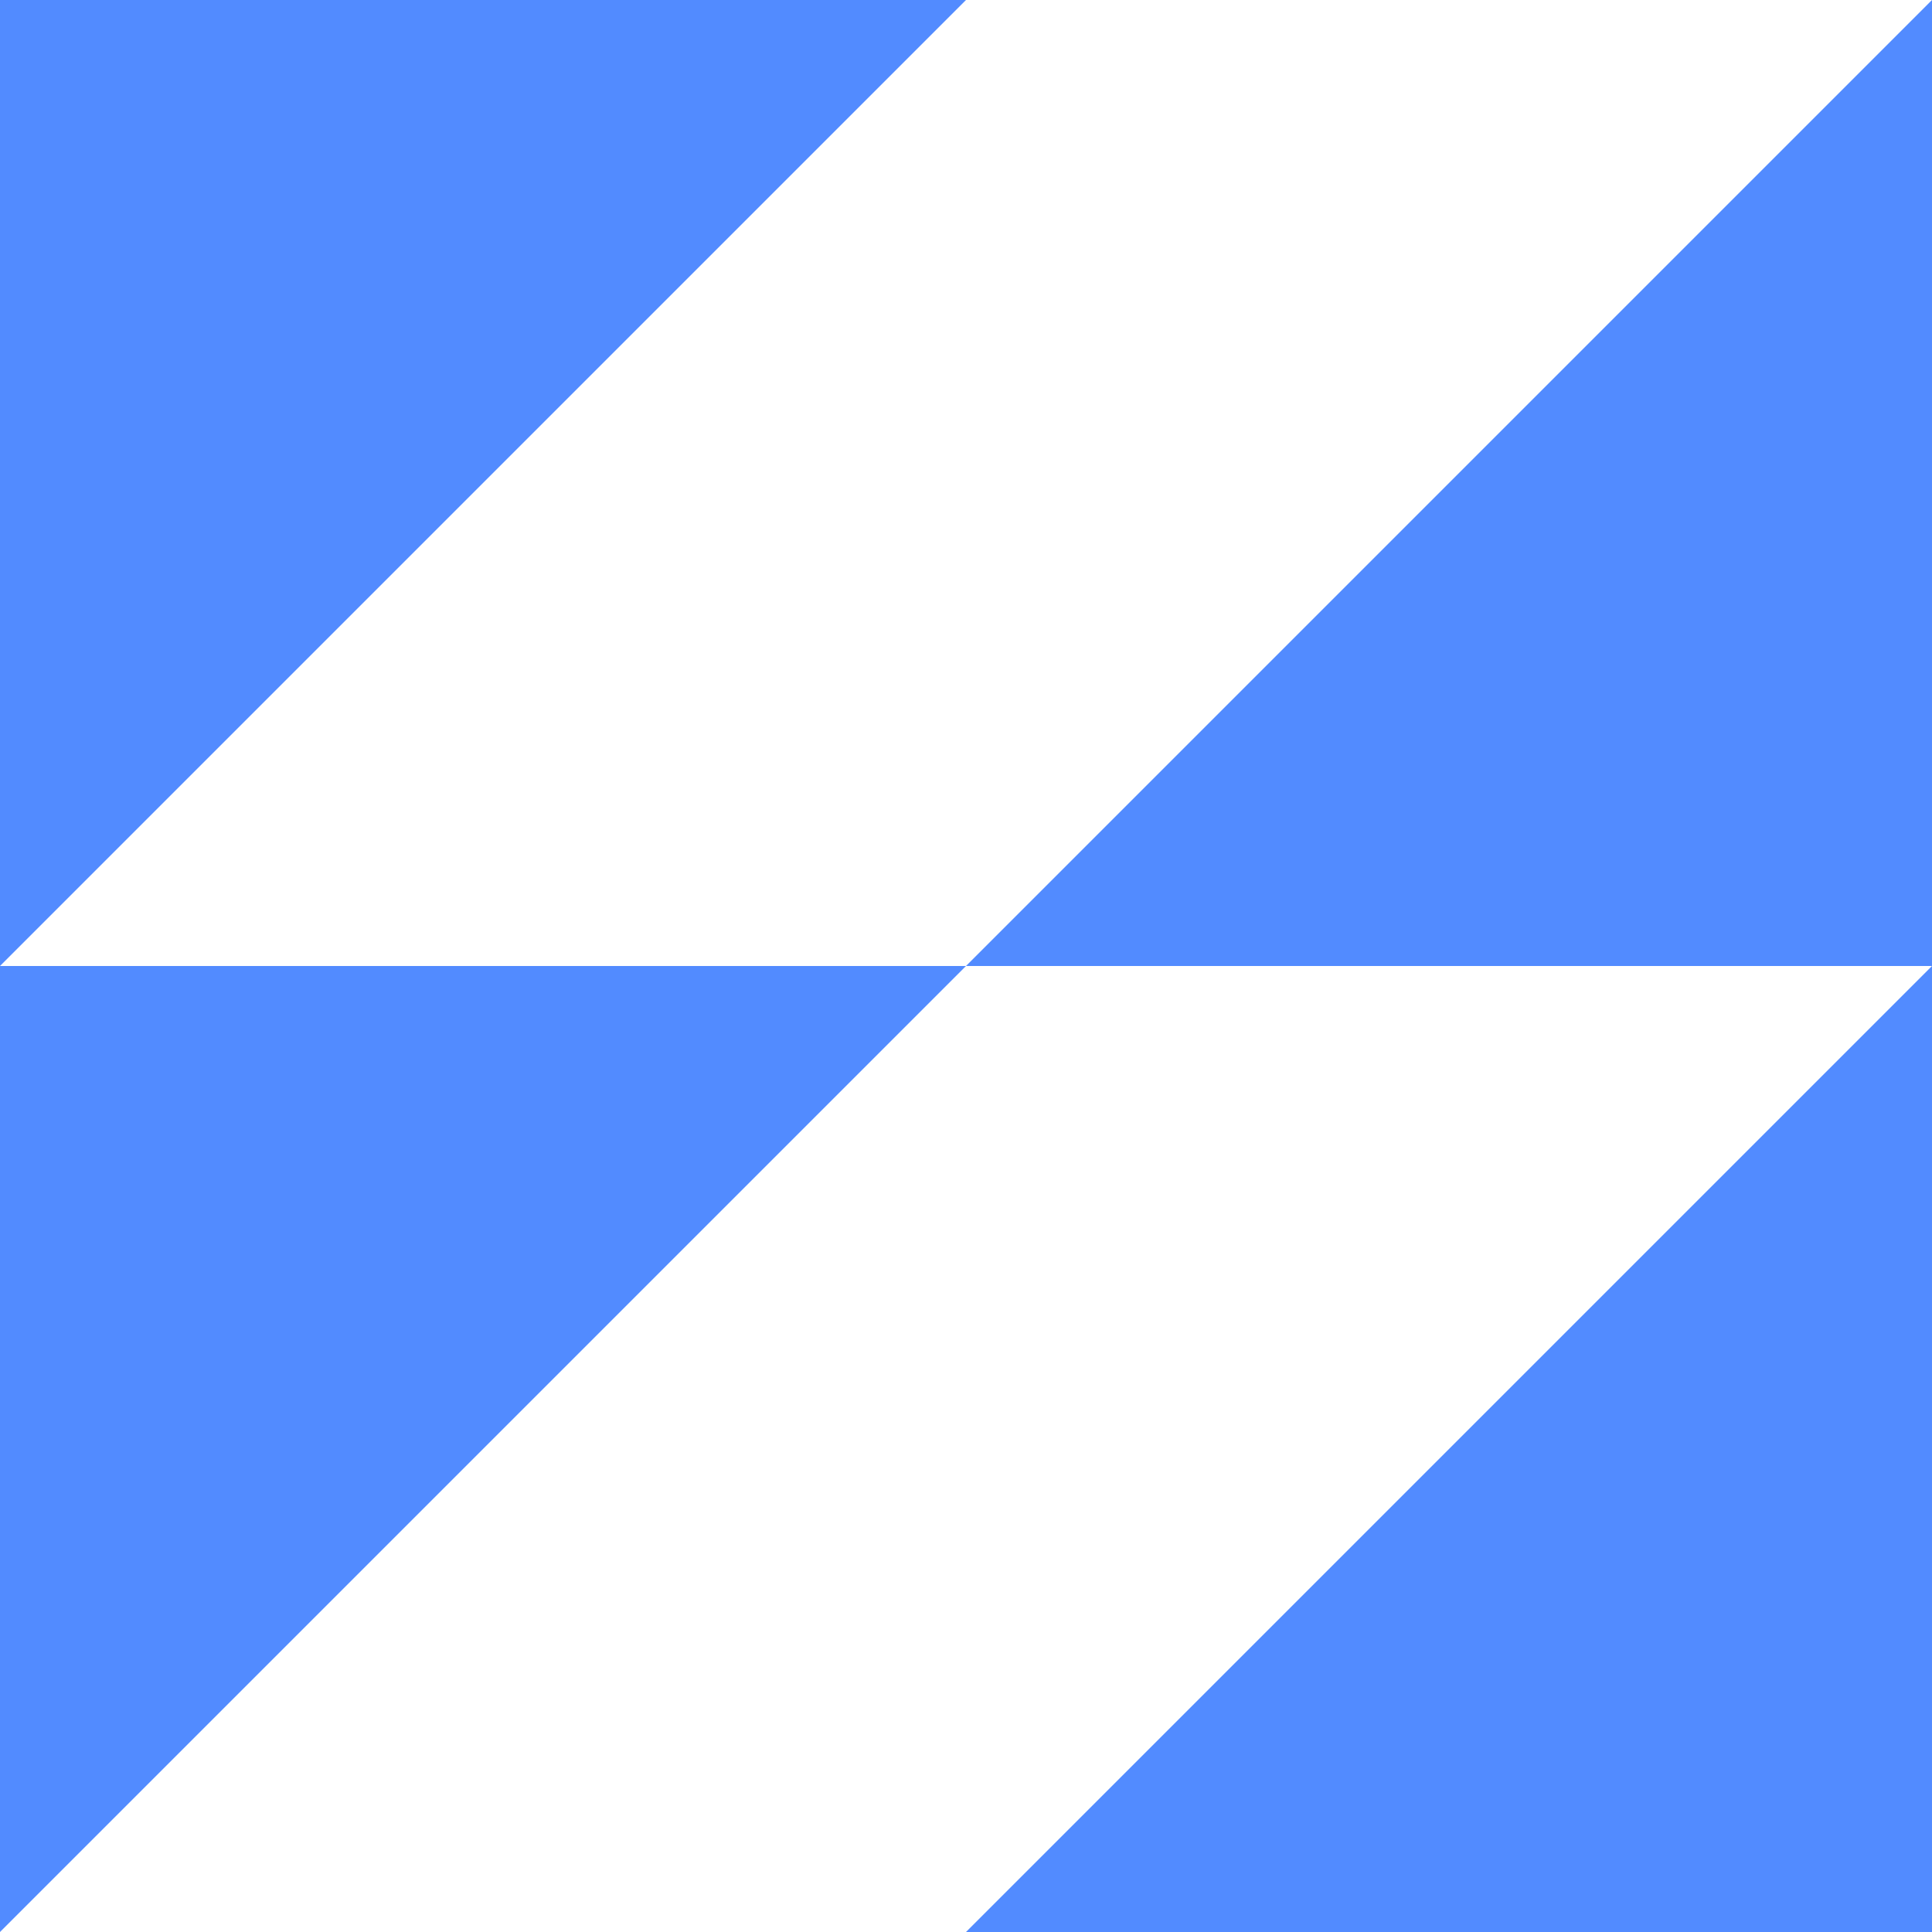
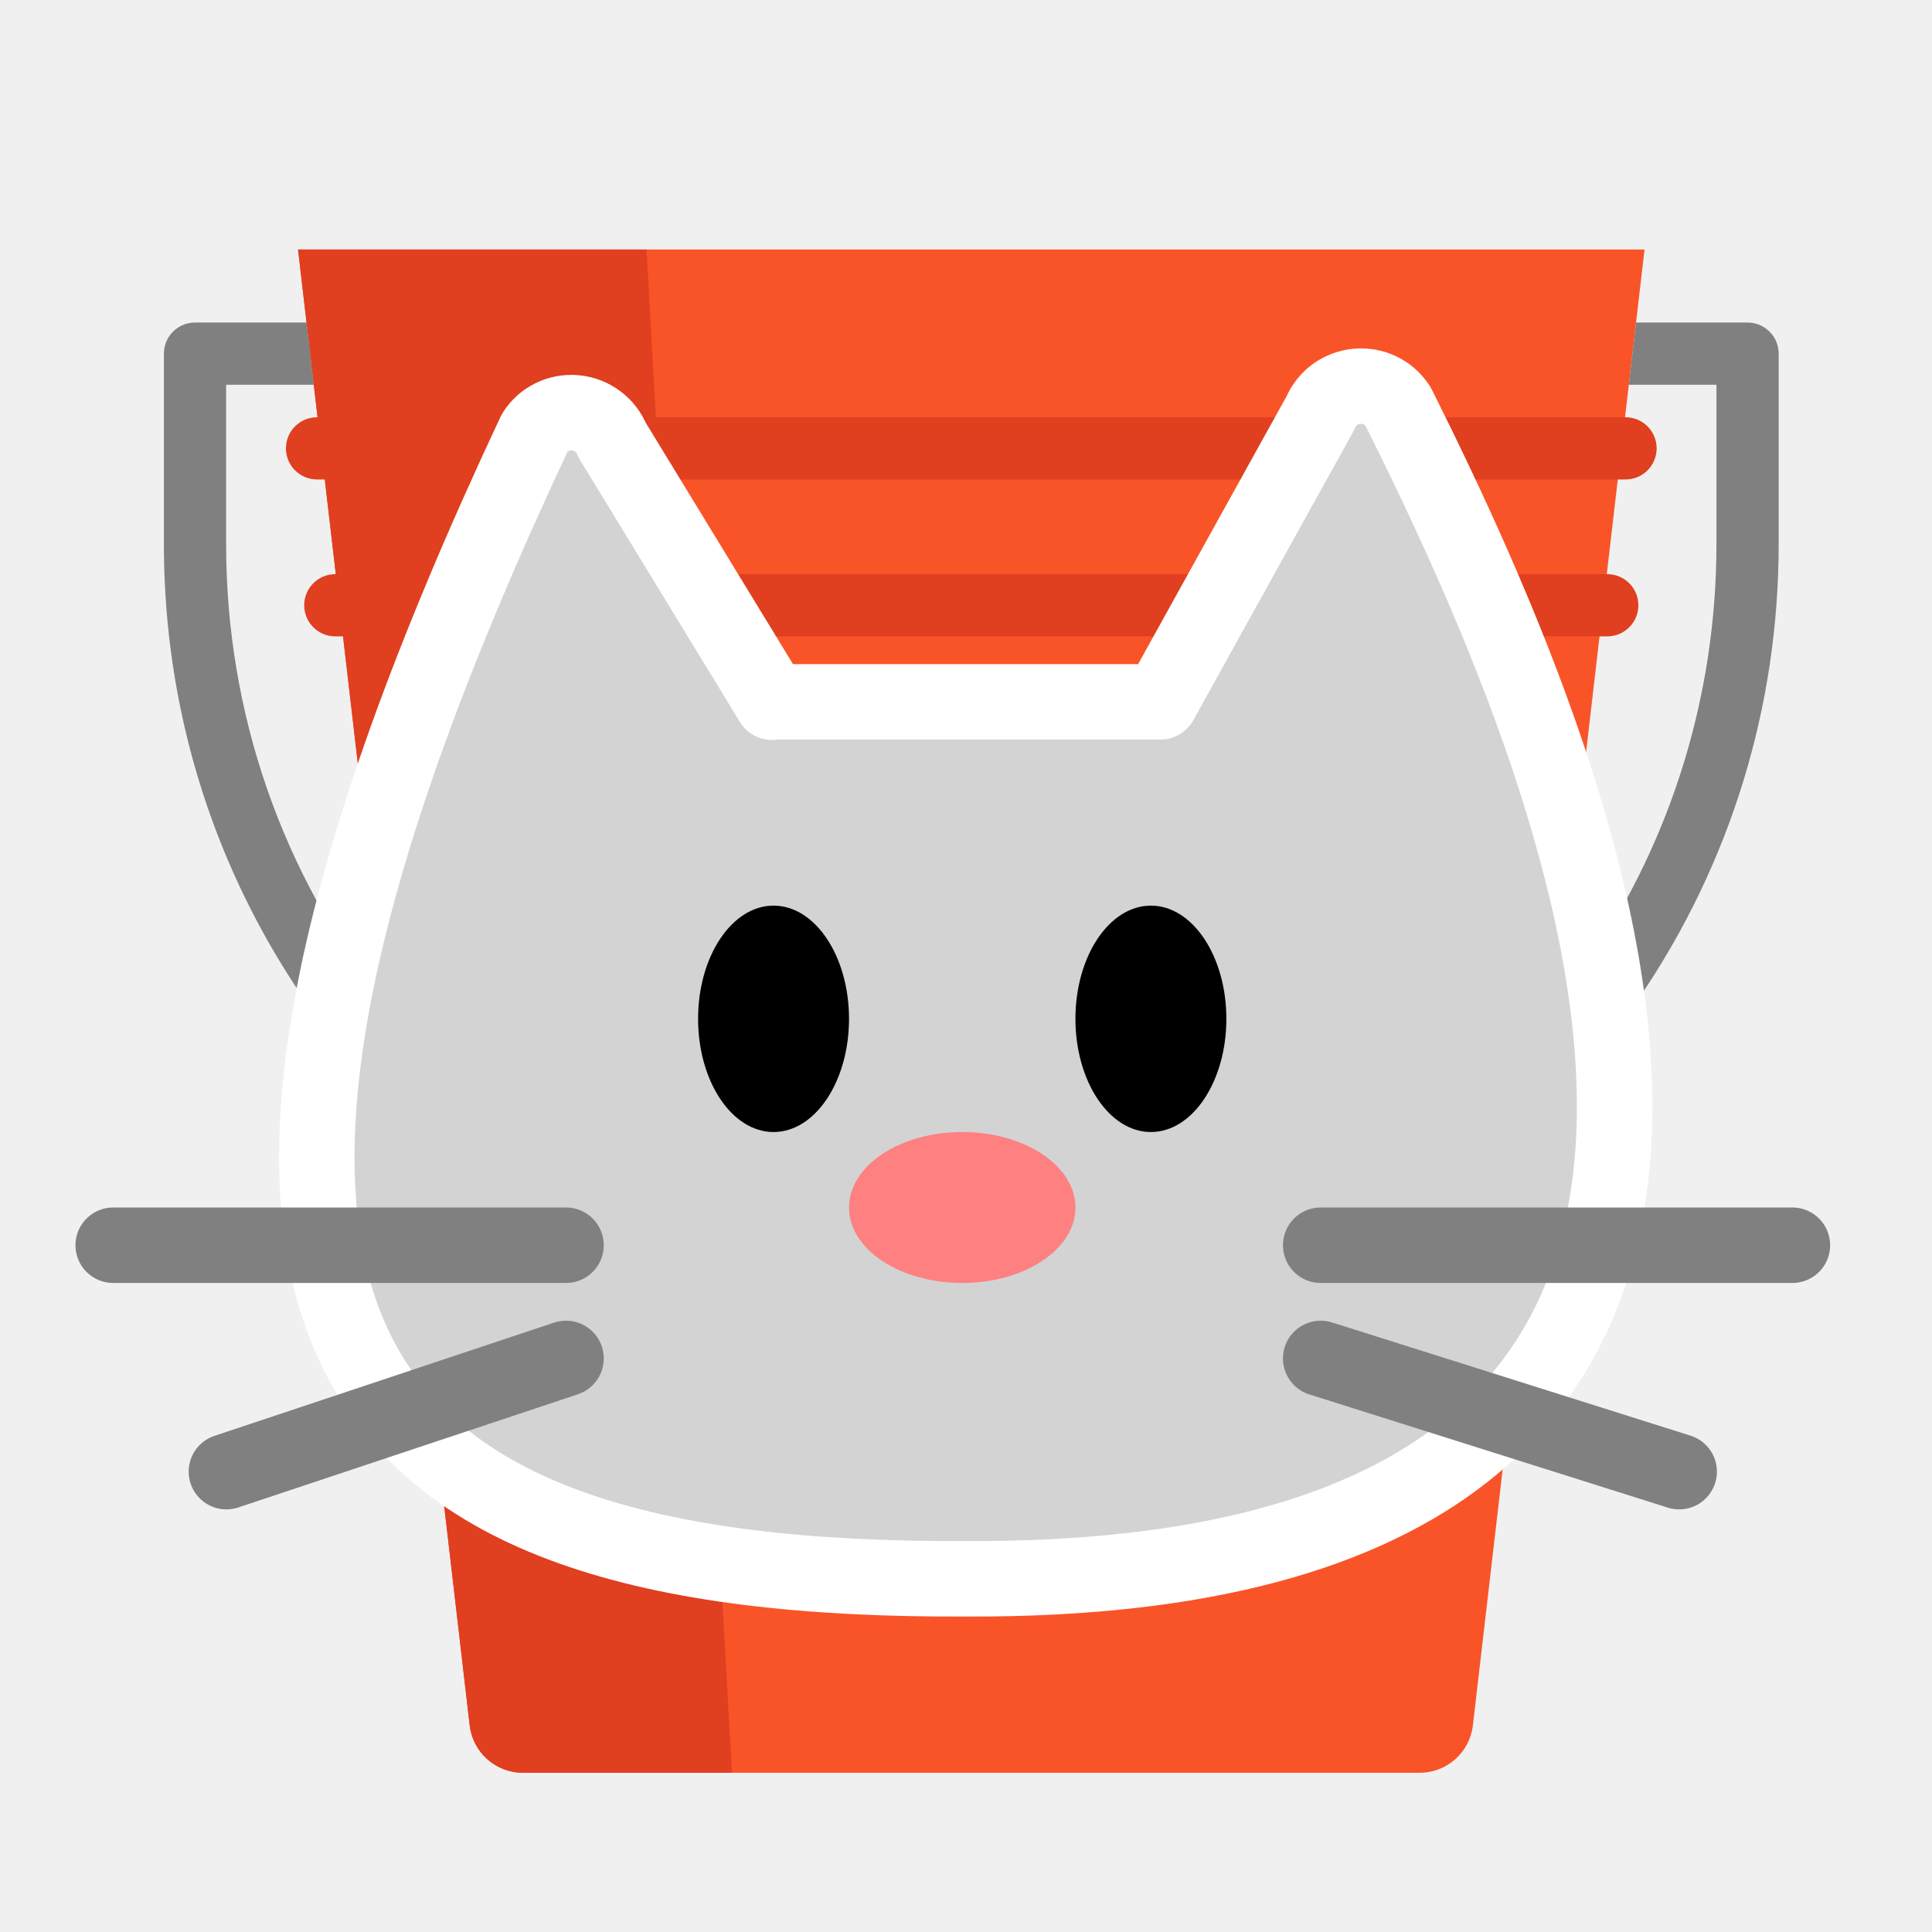
- <svg xmlns="http://www.w3.org/2000/svg" viewBox="0 0 512 512" height="512" width="512">
-   <path d="M 0 0,512 0,512 512,0 512 Z" fill="hsl(220, 100%, 66%)" />
-   <g style="fill:white">
-     <path d="M 256,0 0,256 256,256 512,0 Z" />
-     <path d="M 0,512 256,256 512,256 256,512 Z" />
+ <svg xmlns="http://www.w3.org/2000/svg" viewBox="0 0 512 512">
+   <defs>
+     <style>
+ 			#kitty #head {
+ 				stroke: white;
+ 				stroke-width: 20;
+ 				stroke-linecap: round;
+ 				stroke-linejoin: round;
+ 				fill: lightgrey;
+ 			}
+ 
+ 			#kitty #mouth, 
+ 			#kitty #whiskers {
+ 				stroke-width: 20;
+ 				stroke-linecap: round;
+ 			}
+ 
+ 			#kitty #eyes {
+ 				fill: black
+ 			}
+ 
+ 			#kitty #nose {
+ 				fill: hsl(0, 100%, 75%);
+ 			}
+ 
+ 			#kitty #mouth, 
+ 			#kitty #whiskers {
+ 				stroke: grey;
+ 			}
+ 		</style>
+   </defs>
+   <rect width="512" height="512" fill="red" style="display:none" />
+   <g id="bucket" transform="scale(0.9) translate(30, 10)" stroke="black" stroke-width="0">
+     <path style="fill:#F95428;" d="M454.246,63.473H57.759l50.548,434.584c0.925,7.947,7.657,13.941,15.658,13.941h132.038h132.038    c8.001,0,14.733-5.994,15.658-13.941L454.246,63.473z" />
+     <g>
+       <path style="fill:#E03F20;" d="M57.759,63.473l50.548,434.584c0.925,7.947,7.657,13.941,15.658,13.941h61.57L160.368,63.473H57.759     z" />
+       <path style="fill:#E03F20;" d="M448.645,131.183H63.355c-5.061,0-9.162-4.102-9.162-9.162s4.101-9.162,9.162-9.162h385.29     c5.061,0,9.161,4.102,9.161,9.162S453.705,131.183,448.645,131.183z" />
+       <path style="fill:#E03F20;" d="M443.267,177.385H68.732c-5.061,0-9.162-4.102-9.162-9.162c0-5.06,4.101-9.162,9.162-9.162h374.535     c5.061,0,9.161,4.102,9.161,9.162C452.428,173.283,448.328,177.385,443.267,177.385z" />
+     </g>
+     <path style="fill:grey;" d="M493.741,94.134v56.068c0,47.921-14.194,94.107-41.056,133.575    c-8.343,12.252-17.724,23.624-28.022,34.008c-22.061,22.244-48.348,39.956-77.604,52.086c-0.342,0.134-0.684,0.257-1.051,0.354    l-79.045,22.024c-0.794,0.232-1.625,0.342-2.455,0.342c-0.684,0-1.368-0.073-2.052-0.232l-96.049-22.024    c-0.489-0.11-0.989-0.269-1.454-0.464c-28.902-11.983-54.822-29.329-77.054-51.573c-0.195-0.195-0.379-0.379-0.574-0.574    c-44.537-44.83-69.066-104.295-69.066-167.521V94.134c0-5.057,4.104-9.162,9.162-9.162h32.847l2.125,18.323H36.581v46.907    c0,49.9,16.552,97.259,47.066,135.822c5.301,6.718,11.043,13.168,17.199,19.325c20.351,20.339,44.036,36.255,70.421,47.298    l93.02,21.328l76.26-21.242c34.594-14.463,64.68-37.367,87.816-66.745c3.188-4.043,6.254-8.221,9.174-12.521    c24.785-36.414,37.88-79.033,37.88-123.265v-46.907h-25.799l2.125-18.323h32.835C489.636,84.972,493.741,89.077,493.741,94.134z" />
+     <path style="fill:#F7B239;" d="M343.552,371.31c0-16.906-17.028-28.523-32.752-22.315c-16.978,6.704-35.465,10.389-54.797,10.389    c-19.333,0-37.82-3.685-54.798-10.389c-15.725-6.208-32.752,5.409-32.752,22.315l0,0c0,9.847,6.015,18.699,15.173,22.316    c22.425,8.857,46.841,13.732,72.378,13.732c25.536,0,49.952-4.875,72.377-13.732C337.538,390.009,343.552,381.157,343.552,371.31    L343.552,371.31z" />
+     <path style="fill:#E09B2D;" d="M206.834,399.734c-9.158-3.617-15.173-12.469-15.173-22.316l0,0    c0-13.255,10.469-23.256,22.569-23.965c-4.429-1.29-8.776-2.779-13.026-4.456c-15.725-6.209-32.753,5.409-32.753,22.315l0,0    c0,9.847,6.015,18.699,15.173,22.316c10.853,4.288,22.177,7.631,33.865,9.951C213.893,402.392,210.337,401.118,206.834,399.734z" />
+   </g>
+   <g id="kitty" transform="translate(256, 256) scale(1) translate(-256, -256)">
+     <path id="head" d="M 204.6, 186.1 l -42.4 -69.5 c -1.6 -4 -5.4 -6.8 -9.7 -7.2 -4.3 -.4 -8.5, 1.6 -10.8, 5.3 -112.2, 238.9 -53.9, 304.5, 114.4, 303.7, 252.7, 1, 166.6 -206.3, 114.4 -310.7 -5.1-7.9 -16.9-6.9 -20.6, 1.8 l -42.4, 76.5 h -102.9 Z " />
+     <g id="eyes">
+       <ellipse cx="205" cy="270" rx="20" ry="30" />
+       <ellipse cx="305" cy="270" rx="20" ry="30" />
+     </g>
+     <g id="mouth" style="display:none">
+       <line x1="255" y1="315" x2="255" y2="365" />
+       <line x1="215" y1="370" x2="255" y2="365" />
+       <line x1="255" y1="365" x2="295" y2="370" />
+     </g>
+     <g id="nose">
+       <ellipse cx="255" cy="320" rx="30" ry="20" />
+     </g>
+     <g id="whiskers">
+       <line x1="30" y1="330" x2="150" y2="330" />
+       <line x1="60" y1="390" x2="150" y2="360" />
+       <line x1="475" y1="330" x2="350" y2="330" />
+       <line x1="445" y1="390" x2="350" y2="360" />
+     </g>
  </g>
</svg>
